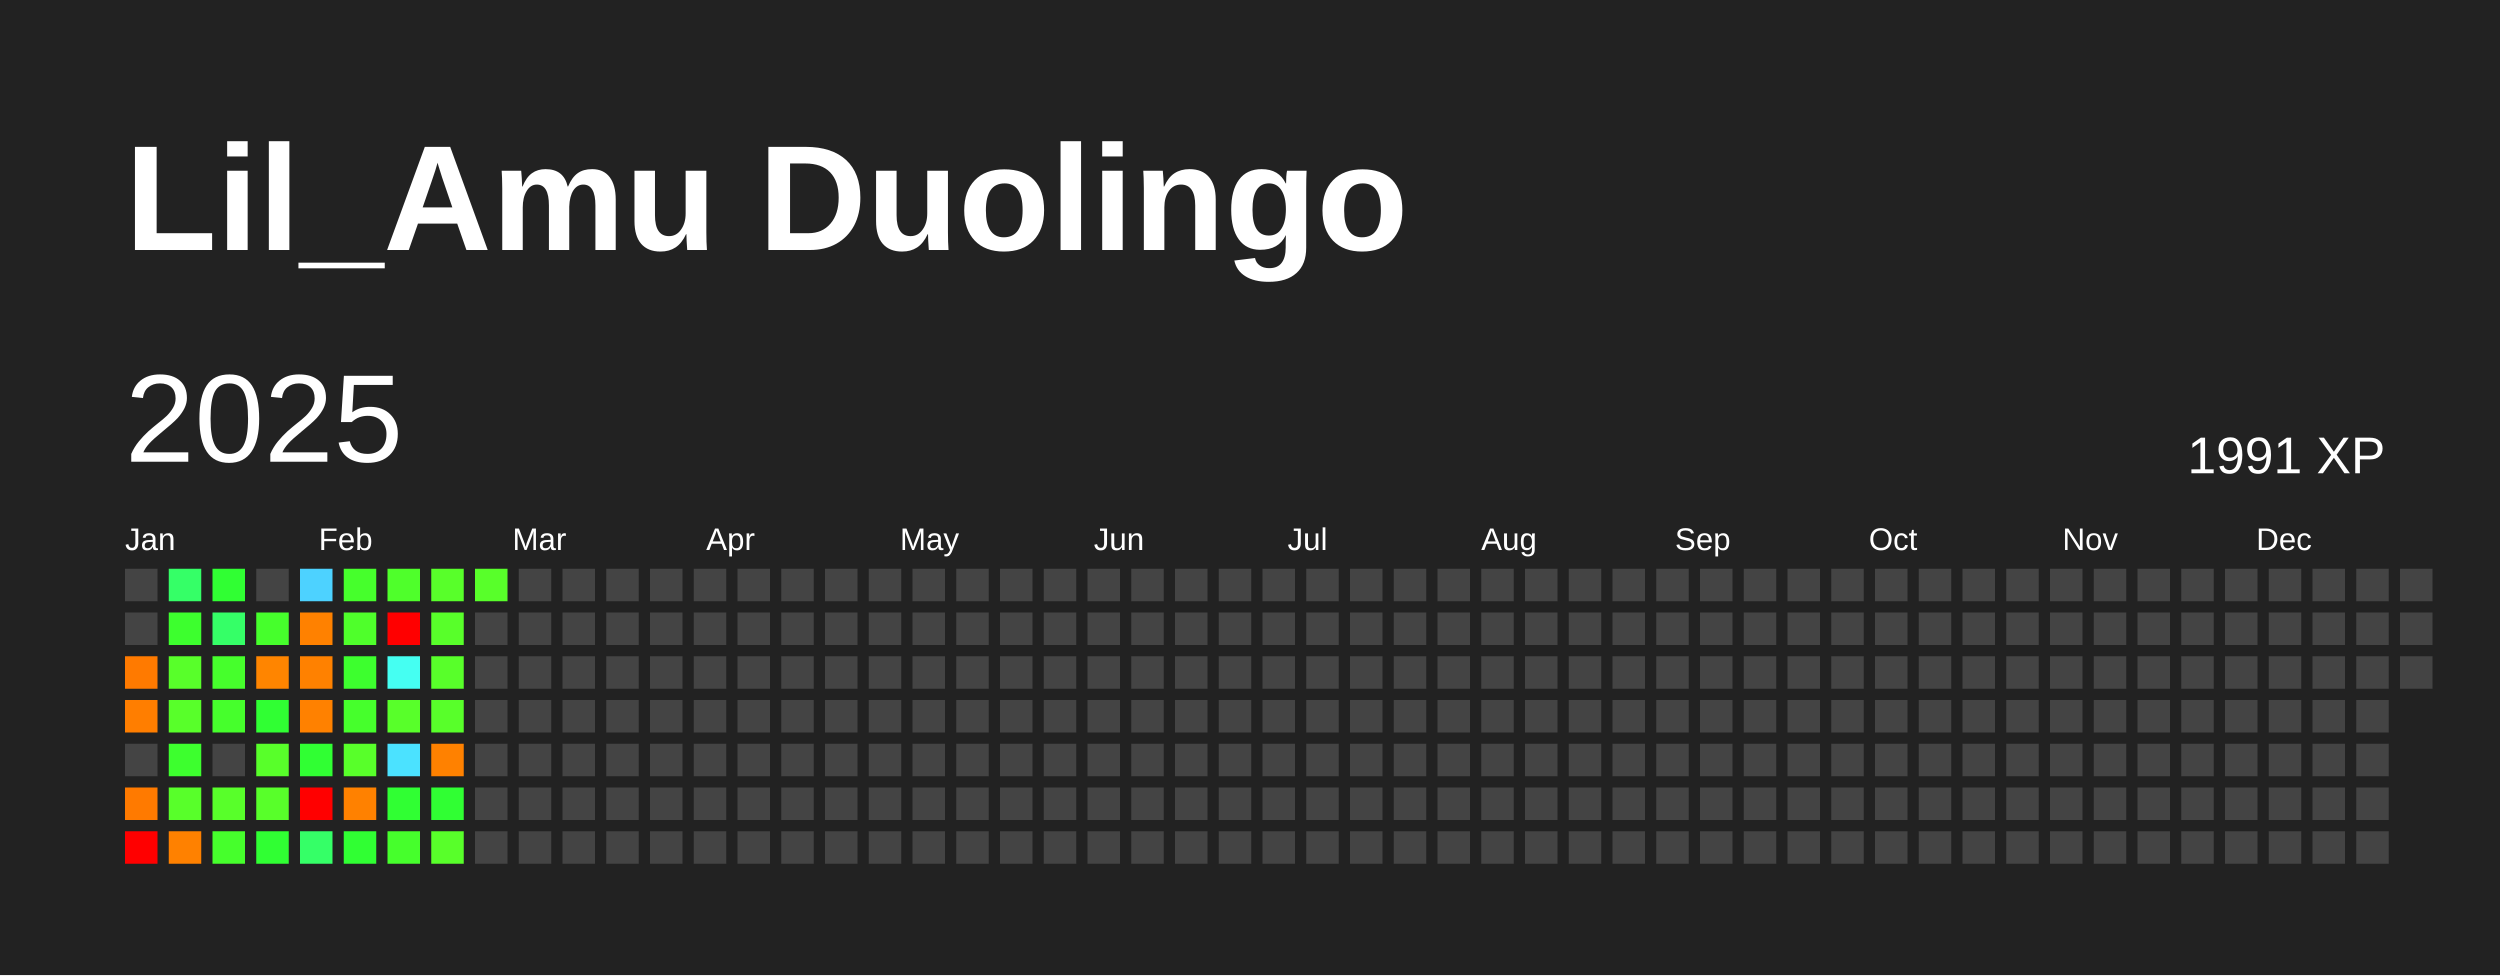
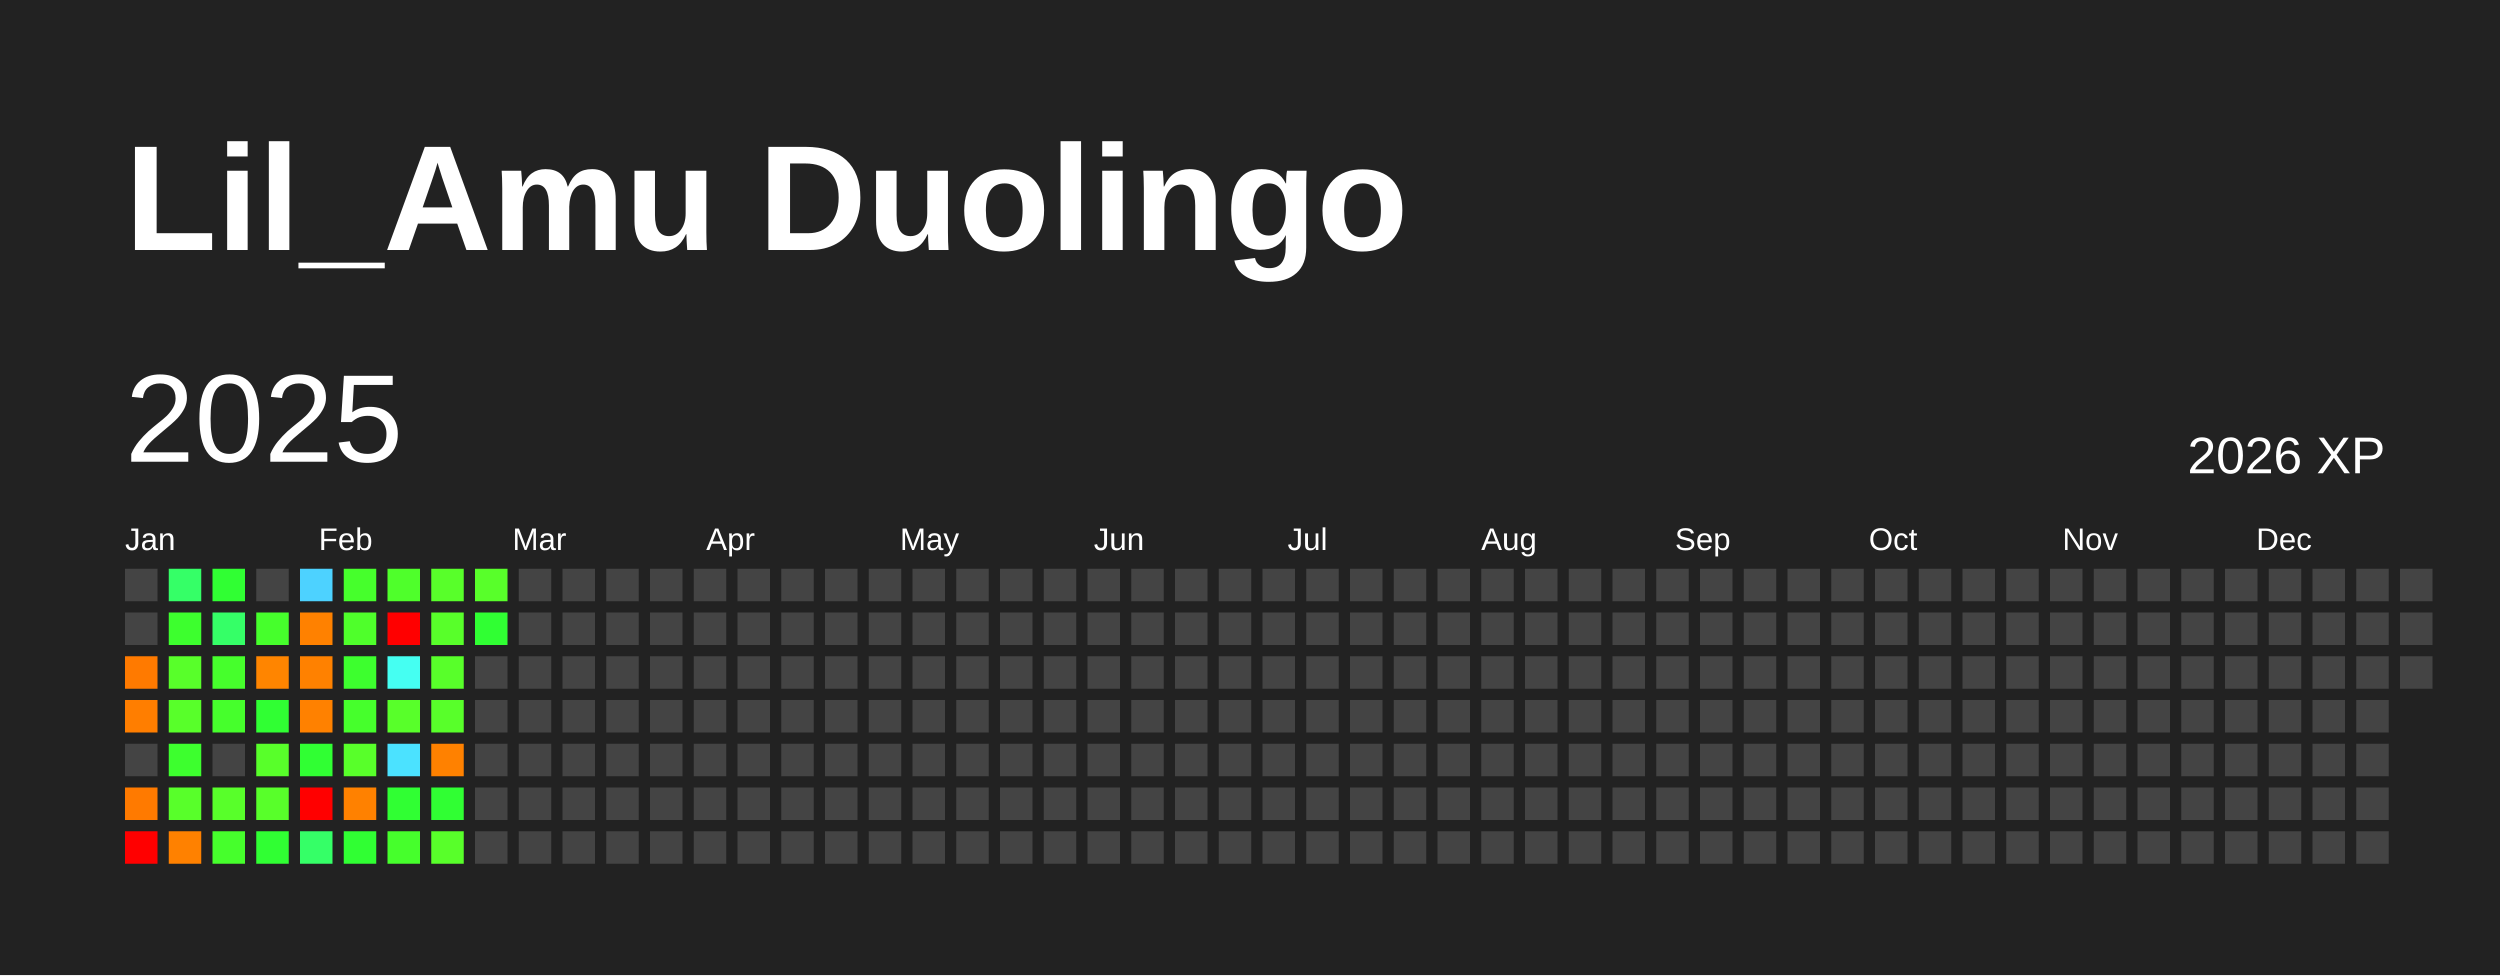
<svg xmlns="http://www.w3.org/2000/svg" baseProfile="full" height="78mm" version="1.1" viewBox="0,0,200,78" width="200mm">
  <defs />
  <rect fill="#222222" height="78" width="200" x="0" y="0" />
  <text fill="#FFFFFF" style="font-size:12px; font-family:Arial; font-weight:bold;" x="10" y="20">Lil_Amu Duolingo</text>
  <text dominant-baseline="hanging" fill="#FFFFFF" style="font-size:10.0px; font-family:Arial;" x="10" y="30">2025</text>
-   <text dominant-baseline="hanging" fill="#FFFFFF" style="font-size:4.125px; font-family:Arial;" x="175" y="35">1991 XP</text>
+   <text dominant-baseline="hanging" fill="#FFFFFF" style="font-size:4.125px; font-family:Arial;" x="175" y="35">2026 XP</text>
  <text fill="#FFFFFF" style="font-size:2.5px; font-family:Arial" x="10.0" y="44">Jan</text>
  <text fill="#FFFFFF" style="font-size:2.5px; font-family:Arial" x="25.5" y="44">Feb</text>
  <text fill="#FFFFFF" style="font-size:2.5px; font-family:Arial" x="41.0" y="44">Mar</text>
  <text fill="#FFFFFF" style="font-size:2.5px; font-family:Arial" x="56.5" y="44">Apr</text>
  <text fill="#FFFFFF" style="font-size:2.5px; font-family:Arial" x="72.0" y="44">May</text>
  <text fill="#FFFFFF" style="font-size:2.5px; font-family:Arial" x="87.5" y="44">Jun</text>
  <text fill="#FFFFFF" style="font-size:2.5px; font-family:Arial" x="103.0" y="44">Jul</text>
  <text fill="#FFFFFF" style="font-size:2.5px; font-family:Arial" x="118.5" y="44">Aug</text>
  <text fill="#FFFFFF" style="font-size:2.5px; font-family:Arial" x="134.0" y="44">Sep</text>
  <text fill="#FFFFFF" style="font-size:2.5px; font-family:Arial" x="149.5" y="44">Oct</text>
  <text fill="#FFFFFF" style="font-size:2.5px; font-family:Arial" x="165.0" y="44">Nov</text>
  <text fill="#FFFFFF" style="font-size:2.5px; font-family:Arial" x="180.5" y="44">Dec</text>
  <rect fill="#444444" height="2.6" width="2.6" x="10.0" y="45.5" />
  <rect fill="#444444" height="2.6" width="2.6" x="10.0" y="49.0" />
  <rect fill="#ff7a00" height="2.6" width="2.6" x="10.0" y="52.5" />
  <rect fill="#ff7e00" height="2.6" width="2.6" x="10.0" y="56.0" />
  <rect fill="#444444" height="2.6" width="2.6" x="10.0" y="59.5" />
  <rect fill="#ff7a00" height="2.6" width="2.6" x="10.0" y="63.0" />
  <rect fill="red" height="2.6" width="2.6" x="10.0" y="66.5" />
  <rect fill="#35ff67" height="2.6" width="2.6" x="13.5" y="45.5" />
  <rect fill="#3dff2e" height="2.6" width="2.6" x="13.5" y="49.0" />
  <rect fill="#58ff2a" height="2.6" width="2.6" x="13.5" y="52.5" />
  <rect fill="#58ff2a" height="2.6" width="2.6" x="13.5" y="56.0" />
  <rect fill="#3dff2e" height="2.6" width="2.6" x="13.5" y="59.5" />
  <rect fill="#58ff2a" height="2.6" width="2.6" x="13.5" y="63.0" />
  <rect fill="#ff8100" height="2.6" width="2.6" x="13.5" y="66.5" />
  <rect fill="#30ff33" height="2.6" width="2.6" x="17.0" y="45.5" />
  <rect fill="#35ff67" height="2.6" width="2.6" x="17.0" y="49.0" />
  <rect fill="#46ff2c" height="2.6" width="2.6" x="17.0" y="52.5" />
  <rect fill="#46ff2c" height="2.6" width="2.6" x="17.0" y="56.0" />
  <rect fill="#444444" height="2.6" width="2.6" x="17.0" y="59.5" />
  <rect fill="#58ff2a" height="2.6" width="2.6" x="17.0" y="63.0" />
  <rect fill="#46ff2c" height="2.6" width="2.6" x="17.0" y="66.5" />
  <rect fill="#444444" height="2.6" width="2.6" x="20.5" y="45.5" />
  <rect fill="#46ff2c" height="2.6" width="2.6" x="20.5" y="49.0" />
  <rect fill="#ff8500" height="2.6" width="2.6" x="20.5" y="52.5" />
  <rect fill="#30ff33" height="2.6" width="2.6" x="20.5" y="56.0" />
  <rect fill="#58ff2a" height="2.6" width="2.6" x="20.5" y="59.5" />
  <rect fill="#58ff2a" height="2.6" width="2.6" x="20.5" y="63.0" />
  <rect fill="#30ff33" height="2.6" width="2.6" x="20.5" y="66.5" />
  <rect fill="#4dd2ff" height="2.6" width="2.6" x="24.0" y="45.5" />
  <rect fill="#ff8100" height="2.6" width="2.6" x="24.0" y="49.0" />
  <rect fill="#ff8100" height="2.6" width="2.6" x="24.0" y="52.5" />
  <rect fill="#ff8100" height="2.6" width="2.6" x="24.0" y="56.0" />
  <rect fill="#30ff33" height="2.6" width="2.6" x="24.0" y="59.5" />
  <rect fill="red" height="2.6" width="2.6" x="24.0" y="63.0" />
  <rect fill="#35ff67" height="2.6" width="2.6" x="24.0" y="66.5" />
  <rect fill="#46ff2c" height="2.6" width="2.6" x="27.5" y="45.5" />
  <rect fill="#4fff2b" height="2.6" width="2.6" x="27.5" y="49.0" />
  <rect fill="#3dff2e" height="2.6" width="2.6" x="27.5" y="52.5" />
  <rect fill="#46ff2c" height="2.6" width="2.6" x="27.5" y="56.0" />
  <rect fill="#58ff2a" height="2.6" width="2.6" x="27.5" y="59.5" />
  <rect fill="#ff8100" height="2.6" width="2.6" x="27.5" y="63.0" />
  <rect fill="#30ff33" height="2.6" width="2.6" x="27.5" y="66.5" />
  <rect fill="#4fff2b" height="2.6" width="2.6" x="31.0" y="45.5" />
  <rect fill="red" height="2.6" width="2.6" x="31.0" y="49.0" />
  <rect fill="#45fff2" height="2.6" width="2.6" x="31.0" y="52.5" />
  <rect fill="#58ff2a" height="2.6" width="2.6" x="31.0" y="56.0" />
  <rect fill="#4be2ff" height="2.6" width="2.6" x="31.0" y="59.5" />
  <rect fill="#30ff33" height="2.6" width="2.6" x="31.0" y="63.0" />
  <rect fill="#46ff2c" height="2.6" width="2.6" x="31.0" y="66.5" />
  <rect fill="#58ff2a" height="2.6" width="2.6" x="34.5" y="45.5" />
  <rect fill="#58ff2a" height="2.6" width="2.6" x="34.5" y="49.0" />
  <rect fill="#58ff2a" height="2.6" width="2.6" x="34.5" y="52.5" />
  <rect fill="#58ff2a" height="2.6" width="2.6" x="34.5" y="56.0" />
  <rect fill="#ff8100" height="2.6" width="2.6" x="34.5" y="59.5" />
  <rect fill="#30ff33" height="2.6" width="2.6" x="34.5" y="63.0" />
  <rect fill="#58ff2a" height="2.6" width="2.6" x="34.5" y="66.5" />
  <rect fill="#58ff2a" height="2.6" width="2.6" x="38.0" y="45.5" />
-   <rect fill="#444444" height="2.6" width="2.6" x="38.0" y="49.0" />
+   <rect fill="#30ff33" height="2.6" width="2.6" x="38.0" y="49.0" />
  <rect fill="#444444" height="2.6" width="2.6" x="38.0" y="52.5" />
  <rect fill="#444444" height="2.6" width="2.6" x="38.0" y="56.0" />
  <rect fill="#444444" height="2.6" width="2.6" x="38.0" y="59.5" />
  <rect fill="#444444" height="2.6" width="2.6" x="38.0" y="63.0" />
  <rect fill="#444444" height="2.6" width="2.6" x="38.0" y="66.5" />
  <rect fill="#444444" height="2.6" width="2.6" x="41.5" y="45.5" />
  <rect fill="#444444" height="2.6" width="2.6" x="41.5" y="49.0" />
  <rect fill="#444444" height="2.6" width="2.6" x="41.5" y="52.5" />
  <rect fill="#444444" height="2.6" width="2.6" x="41.5" y="56.0" />
  <rect fill="#444444" height="2.6" width="2.6" x="41.5" y="59.5" />
  <rect fill="#444444" height="2.6" width="2.6" x="41.5" y="63.0" />
  <rect fill="#444444" height="2.6" width="2.6" x="41.5" y="66.5" />
  <rect fill="#444444" height="2.6" width="2.6" x="45.0" y="45.5" />
  <rect fill="#444444" height="2.6" width="2.6" x="45.0" y="49.0" />
  <rect fill="#444444" height="2.6" width="2.6" x="45.0" y="52.5" />
  <rect fill="#444444" height="2.6" width="2.6" x="45.0" y="56.0" />
  <rect fill="#444444" height="2.6" width="2.6" x="45.0" y="59.5" />
  <rect fill="#444444" height="2.6" width="2.6" x="45.0" y="63.0" />
  <rect fill="#444444" height="2.6" width="2.6" x="45.0" y="66.5" />
  <rect fill="#444444" height="2.6" width="2.6" x="48.5" y="45.5" />
  <rect fill="#444444" height="2.6" width="2.6" x="48.5" y="49.0" />
  <rect fill="#444444" height="2.6" width="2.6" x="48.5" y="52.5" />
  <rect fill="#444444" height="2.6" width="2.6" x="48.5" y="56.0" />
  <rect fill="#444444" height="2.6" width="2.6" x="48.5" y="59.5" />
  <rect fill="#444444" height="2.6" width="2.6" x="48.5" y="63.0" />
  <rect fill="#444444" height="2.6" width="2.6" x="48.5" y="66.5" />
  <rect fill="#444444" height="2.6" width="2.6" x="52.0" y="45.5" />
  <rect fill="#444444" height="2.6" width="2.6" x="52.0" y="49.0" />
  <rect fill="#444444" height="2.6" width="2.6" x="52.0" y="52.5" />
  <rect fill="#444444" height="2.6" width="2.6" x="52.0" y="56.0" />
  <rect fill="#444444" height="2.6" width="2.6" x="52.0" y="59.5" />
  <rect fill="#444444" height="2.6" width="2.6" x="52.0" y="63.0" />
  <rect fill="#444444" height="2.6" width="2.6" x="52.0" y="66.5" />
  <rect fill="#444444" height="2.6" width="2.6" x="55.5" y="45.5" />
  <rect fill="#444444" height="2.6" width="2.6" x="55.5" y="49.0" />
  <rect fill="#444444" height="2.6" width="2.6" x="55.5" y="52.5" />
  <rect fill="#444444" height="2.6" width="2.6" x="55.5" y="56.0" />
  <rect fill="#444444" height="2.6" width="2.6" x="55.5" y="59.5" />
  <rect fill="#444444" height="2.6" width="2.6" x="55.5" y="63.0" />
  <rect fill="#444444" height="2.6" width="2.6" x="55.5" y="66.5" />
  <rect fill="#444444" height="2.6" width="2.6" x="59.0" y="45.5" />
  <rect fill="#444444" height="2.6" width="2.6" x="59.0" y="49.0" />
  <rect fill="#444444" height="2.6" width="2.6" x="59.0" y="52.5" />
  <rect fill="#444444" height="2.6" width="2.6" x="59.0" y="56.0" />
  <rect fill="#444444" height="2.6" width="2.6" x="59.0" y="59.5" />
  <rect fill="#444444" height="2.6" width="2.6" x="59.0" y="63.0" />
  <rect fill="#444444" height="2.6" width="2.6" x="59.0" y="66.5" />
  <rect fill="#444444" height="2.6" width="2.6" x="62.5" y="45.5" />
  <rect fill="#444444" height="2.6" width="2.6" x="62.5" y="49.0" />
  <rect fill="#444444" height="2.6" width="2.6" x="62.5" y="52.5" />
  <rect fill="#444444" height="2.6" width="2.6" x="62.5" y="56.0" />
  <rect fill="#444444" height="2.6" width="2.6" x="62.5" y="59.5" />
  <rect fill="#444444" height="2.6" width="2.6" x="62.5" y="63.0" />
  <rect fill="#444444" height="2.6" width="2.6" x="62.5" y="66.5" />
  <rect fill="#444444" height="2.6" width="2.6" x="66.0" y="45.5" />
  <rect fill="#444444" height="2.6" width="2.6" x="66.0" y="49.0" />
  <rect fill="#444444" height="2.6" width="2.6" x="66.0" y="52.5" />
  <rect fill="#444444" height="2.6" width="2.6" x="66.0" y="56.0" />
  <rect fill="#444444" height="2.6" width="2.6" x="66.0" y="59.5" />
  <rect fill="#444444" height="2.6" width="2.6" x="66.0" y="63.0" />
  <rect fill="#444444" height="2.6" width="2.6" x="66.0" y="66.5" />
  <rect fill="#444444" height="2.6" width="2.6" x="69.5" y="45.5" />
  <rect fill="#444444" height="2.6" width="2.6" x="69.5" y="49.0" />
  <rect fill="#444444" height="2.6" width="2.6" x="69.5" y="52.5" />
  <rect fill="#444444" height="2.6" width="2.6" x="69.5" y="56.0" />
  <rect fill="#444444" height="2.6" width="2.6" x="69.5" y="59.5" />
  <rect fill="#444444" height="2.6" width="2.6" x="69.5" y="63.0" />
  <rect fill="#444444" height="2.6" width="2.6" x="69.5" y="66.5" />
  <rect fill="#444444" height="2.6" width="2.6" x="73.0" y="45.5" />
  <rect fill="#444444" height="2.6" width="2.6" x="73.0" y="49.0" />
  <rect fill="#444444" height="2.6" width="2.6" x="73.0" y="52.5" />
  <rect fill="#444444" height="2.6" width="2.6" x="73.0" y="56.0" />
  <rect fill="#444444" height="2.6" width="2.6" x="73.0" y="59.5" />
  <rect fill="#444444" height="2.6" width="2.6" x="73.0" y="63.0" />
  <rect fill="#444444" height="2.6" width="2.6" x="73.0" y="66.5" />
  <rect fill="#444444" height="2.6" width="2.6" x="76.5" y="45.5" />
  <rect fill="#444444" height="2.6" width="2.6" x="76.5" y="49.0" />
  <rect fill="#444444" height="2.6" width="2.6" x="76.5" y="52.5" />
  <rect fill="#444444" height="2.6" width="2.6" x="76.5" y="56.0" />
  <rect fill="#444444" height="2.6" width="2.6" x="76.5" y="59.5" />
  <rect fill="#444444" height="2.6" width="2.6" x="76.5" y="63.0" />
  <rect fill="#444444" height="2.6" width="2.6" x="76.5" y="66.5" />
  <rect fill="#444444" height="2.6" width="2.6" x="80.0" y="45.5" />
  <rect fill="#444444" height="2.6" width="2.6" x="80.0" y="49.0" />
  <rect fill="#444444" height="2.6" width="2.6" x="80.0" y="52.5" />
  <rect fill="#444444" height="2.6" width="2.6" x="80.0" y="56.0" />
  <rect fill="#444444" height="2.6" width="2.6" x="80.0" y="59.5" />
  <rect fill="#444444" height="2.6" width="2.6" x="80.0" y="63.0" />
  <rect fill="#444444" height="2.6" width="2.6" x="80.0" y="66.5" />
  <rect fill="#444444" height="2.6" width="2.6" x="83.5" y="45.5" />
  <rect fill="#444444" height="2.6" width="2.6" x="83.5" y="49.0" />
  <rect fill="#444444" height="2.6" width="2.6" x="83.5" y="52.5" />
  <rect fill="#444444" height="2.6" width="2.6" x="83.5" y="56.0" />
  <rect fill="#444444" height="2.6" width="2.6" x="83.5" y="59.5" />
  <rect fill="#444444" height="2.6" width="2.6" x="83.5" y="63.0" />
  <rect fill="#444444" height="2.6" width="2.6" x="83.5" y="66.5" />
  <rect fill="#444444" height="2.6" width="2.6" x="87.0" y="45.5" />
  <rect fill="#444444" height="2.6" width="2.6" x="87.0" y="49.0" />
  <rect fill="#444444" height="2.6" width="2.6" x="87.0" y="52.5" />
  <rect fill="#444444" height="2.6" width="2.6" x="87.0" y="56.0" />
  <rect fill="#444444" height="2.6" width="2.6" x="87.0" y="59.5" />
  <rect fill="#444444" height="2.6" width="2.6" x="87.0" y="63.0" />
  <rect fill="#444444" height="2.6" width="2.6" x="87.0" y="66.5" />
  <rect fill="#444444" height="2.6" width="2.6" x="90.5" y="45.5" />
  <rect fill="#444444" height="2.6" width="2.6" x="90.5" y="49.0" />
  <rect fill="#444444" height="2.6" width="2.6" x="90.5" y="52.5" />
  <rect fill="#444444" height="2.6" width="2.6" x="90.5" y="56.0" />
  <rect fill="#444444" height="2.6" width="2.6" x="90.5" y="59.5" />
  <rect fill="#444444" height="2.6" width="2.6" x="90.5" y="63.0" />
  <rect fill="#444444" height="2.6" width="2.6" x="90.5" y="66.5" />
  <rect fill="#444444" height="2.6" width="2.6" x="94.0" y="45.5" />
  <rect fill="#444444" height="2.6" width="2.6" x="94.0" y="49.0" />
  <rect fill="#444444" height="2.6" width="2.6" x="94.0" y="52.5" />
  <rect fill="#444444" height="2.6" width="2.6" x="94.0" y="56.0" />
  <rect fill="#444444" height="2.6" width="2.6" x="94.0" y="59.5" />
  <rect fill="#444444" height="2.6" width="2.6" x="94.0" y="63.0" />
  <rect fill="#444444" height="2.6" width="2.6" x="94.0" y="66.5" />
  <rect fill="#444444" height="2.6" width="2.6" x="97.5" y="45.5" />
  <rect fill="#444444" height="2.6" width="2.6" x="97.5" y="49.0" />
  <rect fill="#444444" height="2.6" width="2.6" x="97.5" y="52.5" />
  <rect fill="#444444" height="2.6" width="2.6" x="97.5" y="56.0" />
  <rect fill="#444444" height="2.6" width="2.6" x="97.5" y="59.5" />
  <rect fill="#444444" height="2.6" width="2.6" x="97.5" y="63.0" />
  <rect fill="#444444" height="2.6" width="2.6" x="97.5" y="66.5" />
  <rect fill="#444444" height="2.6" width="2.6" x="101.0" y="45.5" />
  <rect fill="#444444" height="2.6" width="2.6" x="101.0" y="49.0" />
  <rect fill="#444444" height="2.6" width="2.6" x="101.0" y="52.5" />
  <rect fill="#444444" height="2.6" width="2.6" x="101.0" y="56.0" />
  <rect fill="#444444" height="2.6" width="2.6" x="101.0" y="59.5" />
  <rect fill="#444444" height="2.6" width="2.6" x="101.0" y="63.0" />
  <rect fill="#444444" height="2.6" width="2.6" x="101.0" y="66.5" />
  <rect fill="#444444" height="2.6" width="2.6" x="104.5" y="45.5" />
  <rect fill="#444444" height="2.6" width="2.6" x="104.5" y="49.0" />
  <rect fill="#444444" height="2.6" width="2.6" x="104.5" y="52.5" />
  <rect fill="#444444" height="2.6" width="2.6" x="104.5" y="56.0" />
  <rect fill="#444444" height="2.6" width="2.6" x="104.5" y="59.5" />
  <rect fill="#444444" height="2.6" width="2.6" x="104.5" y="63.0" />
  <rect fill="#444444" height="2.6" width="2.6" x="104.5" y="66.5" />
  <rect fill="#444444" height="2.6" width="2.6" x="108.0" y="45.5" />
  <rect fill="#444444" height="2.6" width="2.6" x="108.0" y="49.0" />
  <rect fill="#444444" height="2.6" width="2.6" x="108.0" y="52.5" />
  <rect fill="#444444" height="2.6" width="2.6" x="108.0" y="56.0" />
  <rect fill="#444444" height="2.6" width="2.6" x="108.0" y="59.5" />
  <rect fill="#444444" height="2.6" width="2.6" x="108.0" y="63.0" />
  <rect fill="#444444" height="2.6" width="2.6" x="108.0" y="66.5" />
  <rect fill="#444444" height="2.6" width="2.6" x="111.5" y="45.5" />
  <rect fill="#444444" height="2.6" width="2.6" x="111.5" y="49.0" />
  <rect fill="#444444" height="2.6" width="2.6" x="111.5" y="52.5" />
  <rect fill="#444444" height="2.6" width="2.6" x="111.5" y="56.0" />
  <rect fill="#444444" height="2.6" width="2.6" x="111.5" y="59.5" />
  <rect fill="#444444" height="2.6" width="2.6" x="111.5" y="63.0" />
  <rect fill="#444444" height="2.6" width="2.6" x="111.5" y="66.5" />
  <rect fill="#444444" height="2.6" width="2.6" x="115.0" y="45.5" />
  <rect fill="#444444" height="2.6" width="2.6" x="115.0" y="49.0" />
  <rect fill="#444444" height="2.6" width="2.6" x="115.0" y="52.5" />
  <rect fill="#444444" height="2.6" width="2.6" x="115.0" y="56.0" />
  <rect fill="#444444" height="2.6" width="2.6" x="115.0" y="59.5" />
  <rect fill="#444444" height="2.6" width="2.6" x="115.0" y="63.0" />
  <rect fill="#444444" height="2.6" width="2.6" x="115.0" y="66.5" />
  <rect fill="#444444" height="2.6" width="2.6" x="118.5" y="45.5" />
  <rect fill="#444444" height="2.6" width="2.6" x="118.5" y="49.0" />
  <rect fill="#444444" height="2.6" width="2.6" x="118.5" y="52.5" />
  <rect fill="#444444" height="2.6" width="2.6" x="118.5" y="56.0" />
  <rect fill="#444444" height="2.6" width="2.6" x="118.5" y="59.5" />
  <rect fill="#444444" height="2.6" width="2.6" x="118.5" y="63.0" />
  <rect fill="#444444" height="2.6" width="2.6" x="118.5" y="66.5" />
  <rect fill="#444444" height="2.6" width="2.6" x="122.0" y="45.5" />
  <rect fill="#444444" height="2.6" width="2.6" x="122.0" y="49.0" />
  <rect fill="#444444" height="2.6" width="2.6" x="122.0" y="52.5" />
  <rect fill="#444444" height="2.6" width="2.6" x="122.0" y="56.0" />
  <rect fill="#444444" height="2.6" width="2.6" x="122.0" y="59.5" />
  <rect fill="#444444" height="2.6" width="2.6" x="122.0" y="63.0" />
  <rect fill="#444444" height="2.6" width="2.6" x="122.0" y="66.5" />
  <rect fill="#444444" height="2.6" width="2.6" x="125.5" y="45.5" />
  <rect fill="#444444" height="2.6" width="2.6" x="125.5" y="49.0" />
  <rect fill="#444444" height="2.6" width="2.6" x="125.5" y="52.5" />
  <rect fill="#444444" height="2.6" width="2.6" x="125.5" y="56.0" />
  <rect fill="#444444" height="2.6" width="2.6" x="125.5" y="59.5" />
  <rect fill="#444444" height="2.6" width="2.6" x="125.5" y="63.0" />
  <rect fill="#444444" height="2.6" width="2.6" x="125.5" y="66.5" />
  <rect fill="#444444" height="2.6" width="2.6" x="129.0" y="45.5" />
  <rect fill="#444444" height="2.6" width="2.6" x="129.0" y="49.0" />
  <rect fill="#444444" height="2.6" width="2.6" x="129.0" y="52.5" />
  <rect fill="#444444" height="2.6" width="2.6" x="129.0" y="56.0" />
  <rect fill="#444444" height="2.6" width="2.6" x="129.0" y="59.5" />
  <rect fill="#444444" height="2.6" width="2.6" x="129.0" y="63.0" />
  <rect fill="#444444" height="2.6" width="2.6" x="129.0" y="66.5" />
  <rect fill="#444444" height="2.6" width="2.6" x="132.5" y="45.5" />
  <rect fill="#444444" height="2.6" width="2.6" x="132.5" y="49.0" />
  <rect fill="#444444" height="2.6" width="2.6" x="132.5" y="52.5" />
  <rect fill="#444444" height="2.6" width="2.6" x="132.5" y="56.0" />
  <rect fill="#444444" height="2.6" width="2.6" x="132.5" y="59.5" />
  <rect fill="#444444" height="2.6" width="2.6" x="132.5" y="63.0" />
  <rect fill="#444444" height="2.6" width="2.6" x="132.5" y="66.5" />
  <rect fill="#444444" height="2.6" width="2.6" x="136.0" y="45.5" />
  <rect fill="#444444" height="2.6" width="2.6" x="136.0" y="49.0" />
  <rect fill="#444444" height="2.6" width="2.6" x="136.0" y="52.5" />
  <rect fill="#444444" height="2.6" width="2.6" x="136.0" y="56.0" />
  <rect fill="#444444" height="2.6" width="2.6" x="136.0" y="59.5" />
  <rect fill="#444444" height="2.6" width="2.6" x="136.0" y="63.0" />
  <rect fill="#444444" height="2.6" width="2.6" x="136.0" y="66.5" />
  <rect fill="#444444" height="2.6" width="2.6" x="139.5" y="45.5" />
  <rect fill="#444444" height="2.6" width="2.6" x="139.5" y="49.0" />
  <rect fill="#444444" height="2.6" width="2.6" x="139.5" y="52.5" />
  <rect fill="#444444" height="2.6" width="2.6" x="139.5" y="56.0" />
  <rect fill="#444444" height="2.6" width="2.6" x="139.5" y="59.5" />
  <rect fill="#444444" height="2.6" width="2.6" x="139.5" y="63.0" />
  <rect fill="#444444" height="2.6" width="2.6" x="139.5" y="66.5" />
  <rect fill="#444444" height="2.6" width="2.6" x="143.0" y="45.5" />
  <rect fill="#444444" height="2.6" width="2.6" x="143.0" y="49.0" />
  <rect fill="#444444" height="2.6" width="2.6" x="143.0" y="52.5" />
  <rect fill="#444444" height="2.6" width="2.6" x="143.0" y="56.0" />
  <rect fill="#444444" height="2.6" width="2.6" x="143.0" y="59.5" />
  <rect fill="#444444" height="2.6" width="2.6" x="143.0" y="63.0" />
  <rect fill="#444444" height="2.6" width="2.6" x="143.0" y="66.5" />
  <rect fill="#444444" height="2.6" width="2.6" x="146.5" y="45.5" />
  <rect fill="#444444" height="2.6" width="2.6" x="146.5" y="49.0" />
  <rect fill="#444444" height="2.6" width="2.6" x="146.5" y="52.5" />
  <rect fill="#444444" height="2.6" width="2.6" x="146.5" y="56.0" />
  <rect fill="#444444" height="2.6" width="2.6" x="146.5" y="59.5" />
  <rect fill="#444444" height="2.6" width="2.6" x="146.5" y="63.0" />
  <rect fill="#444444" height="2.6" width="2.6" x="146.5" y="66.5" />
  <rect fill="#444444" height="2.6" width="2.6" x="150.0" y="45.5" />
  <rect fill="#444444" height="2.6" width="2.6" x="150.0" y="49.0" />
  <rect fill="#444444" height="2.6" width="2.6" x="150.0" y="52.5" />
  <rect fill="#444444" height="2.6" width="2.6" x="150.0" y="56.0" />
  <rect fill="#444444" height="2.6" width="2.6" x="150.0" y="59.5" />
  <rect fill="#444444" height="2.6" width="2.6" x="150.0" y="63.0" />
  <rect fill="#444444" height="2.6" width="2.6" x="150.0" y="66.5" />
  <rect fill="#444444" height="2.6" width="2.6" x="153.5" y="45.5" />
  <rect fill="#444444" height="2.6" width="2.6" x="153.5" y="49.0" />
  <rect fill="#444444" height="2.6" width="2.6" x="153.5" y="52.5" />
  <rect fill="#444444" height="2.6" width="2.6" x="153.5" y="56.0" />
  <rect fill="#444444" height="2.6" width="2.6" x="153.5" y="59.5" />
  <rect fill="#444444" height="2.6" width="2.6" x="153.5" y="63.0" />
  <rect fill="#444444" height="2.6" width="2.6" x="153.5" y="66.5" />
  <rect fill="#444444" height="2.6" width="2.6" x="157.0" y="45.5" />
  <rect fill="#444444" height="2.6" width="2.6" x="157.0" y="49.0" />
  <rect fill="#444444" height="2.6" width="2.6" x="157.0" y="52.5" />
  <rect fill="#444444" height="2.6" width="2.6" x="157.0" y="56.0" />
  <rect fill="#444444" height="2.6" width="2.6" x="157.0" y="59.5" />
  <rect fill="#444444" height="2.6" width="2.6" x="157.0" y="63.0" />
  <rect fill="#444444" height="2.6" width="2.6" x="157.0" y="66.5" />
  <rect fill="#444444" height="2.6" width="2.6" x="160.5" y="45.5" />
  <rect fill="#444444" height="2.6" width="2.6" x="160.5" y="49.0" />
  <rect fill="#444444" height="2.6" width="2.6" x="160.5" y="52.5" />
  <rect fill="#444444" height="2.6" width="2.6" x="160.5" y="56.0" />
  <rect fill="#444444" height="2.6" width="2.6" x="160.5" y="59.5" />
  <rect fill="#444444" height="2.6" width="2.6" x="160.5" y="63.0" />
  <rect fill="#444444" height="2.6" width="2.6" x="160.5" y="66.5" />
  <rect fill="#444444" height="2.6" width="2.6" x="164.0" y="45.5" />
  <rect fill="#444444" height="2.6" width="2.6" x="164.0" y="49.0" />
  <rect fill="#444444" height="2.6" width="2.6" x="164.0" y="52.5" />
  <rect fill="#444444" height="2.6" width="2.6" x="164.0" y="56.0" />
  <rect fill="#444444" height="2.6" width="2.6" x="164.0" y="59.5" />
  <rect fill="#444444" height="2.6" width="2.6" x="164.0" y="63.0" />
  <rect fill="#444444" height="2.6" width="2.6" x="164.0" y="66.5" />
  <rect fill="#444444" height="2.6" width="2.6" x="167.5" y="45.5" />
  <rect fill="#444444" height="2.6" width="2.6" x="167.5" y="49.0" />
  <rect fill="#444444" height="2.6" width="2.6" x="167.5" y="52.5" />
  <rect fill="#444444" height="2.6" width="2.6" x="167.5" y="56.0" />
  <rect fill="#444444" height="2.6" width="2.6" x="167.5" y="59.5" />
  <rect fill="#444444" height="2.6" width="2.6" x="167.5" y="63.0" />
  <rect fill="#444444" height="2.6" width="2.6" x="167.5" y="66.5" />
  <rect fill="#444444" height="2.6" width="2.6" x="171.0" y="45.5" />
  <rect fill="#444444" height="2.6" width="2.6" x="171.0" y="49.0" />
  <rect fill="#444444" height="2.6" width="2.6" x="171.0" y="52.5" />
  <rect fill="#444444" height="2.6" width="2.6" x="171.0" y="56.0" />
  <rect fill="#444444" height="2.6" width="2.6" x="171.0" y="59.5" />
  <rect fill="#444444" height="2.6" width="2.6" x="171.0" y="63.0" />
  <rect fill="#444444" height="2.6" width="2.6" x="171.0" y="66.5" />
  <rect fill="#444444" height="2.6" width="2.6" x="174.5" y="45.5" />
  <rect fill="#444444" height="2.6" width="2.6" x="174.5" y="49.0" />
  <rect fill="#444444" height="2.6" width="2.6" x="174.5" y="52.5" />
  <rect fill="#444444" height="2.6" width="2.6" x="174.5" y="56.0" />
  <rect fill="#444444" height="2.6" width="2.6" x="174.5" y="59.5" />
  <rect fill="#444444" height="2.6" width="2.6" x="174.5" y="63.0" />
  <rect fill="#444444" height="2.6" width="2.6" x="174.5" y="66.5" />
  <rect fill="#444444" height="2.6" width="2.6" x="178.0" y="45.5" />
  <rect fill="#444444" height="2.6" width="2.6" x="178.0" y="49.0" />
  <rect fill="#444444" height="2.6" width="2.6" x="178.0" y="52.5" />
  <rect fill="#444444" height="2.6" width="2.6" x="178.0" y="56.0" />
  <rect fill="#444444" height="2.6" width="2.6" x="178.0" y="59.5" />
  <rect fill="#444444" height="2.6" width="2.6" x="178.0" y="63.0" />
  <rect fill="#444444" height="2.6" width="2.6" x="178.0" y="66.5" />
  <rect fill="#444444" height="2.6" width="2.6" x="181.5" y="45.5" />
  <rect fill="#444444" height="2.6" width="2.6" x="181.5" y="49.0" />
  <rect fill="#444444" height="2.6" width="2.6" x="181.5" y="52.5" />
  <rect fill="#444444" height="2.6" width="2.6" x="181.5" y="56.0" />
  <rect fill="#444444" height="2.6" width="2.6" x="181.5" y="59.5" />
  <rect fill="#444444" height="2.6" width="2.6" x="181.5" y="63.0" />
  <rect fill="#444444" height="2.6" width="2.6" x="181.5" y="66.5" />
  <rect fill="#444444" height="2.6" width="2.6" x="185.0" y="45.5" />
  <rect fill="#444444" height="2.6" width="2.6" x="185.0" y="49.0" />
  <rect fill="#444444" height="2.6" width="2.6" x="185.0" y="52.5" />
  <rect fill="#444444" height="2.6" width="2.6" x="185.0" y="56.0" />
  <rect fill="#444444" height="2.6" width="2.6" x="185.0" y="59.5" />
  <rect fill="#444444" height="2.6" width="2.6" x="185.0" y="63.0" />
  <rect fill="#444444" height="2.6" width="2.6" x="185.0" y="66.5" />
  <rect fill="#444444" height="2.6" width="2.6" x="188.5" y="45.5" />
  <rect fill="#444444" height="2.6" width="2.6" x="188.5" y="49.0" />
  <rect fill="#444444" height="2.6" width="2.6" x="188.5" y="52.5" />
  <rect fill="#444444" height="2.6" width="2.6" x="188.5" y="56.0" />
  <rect fill="#444444" height="2.6" width="2.6" x="188.5" y="59.5" />
  <rect fill="#444444" height="2.6" width="2.6" x="188.5" y="63.0" />
  <rect fill="#444444" height="2.6" width="2.6" x="188.5" y="66.5" />
  <rect fill="#444444" height="2.6" width="2.6" x="192.0" y="45.5" />
  <rect fill="#444444" height="2.6" width="2.6" x="192.0" y="49.0" />
  <rect fill="#444444" height="2.6" width="2.6" x="192.0" y="52.5" />
</svg>
